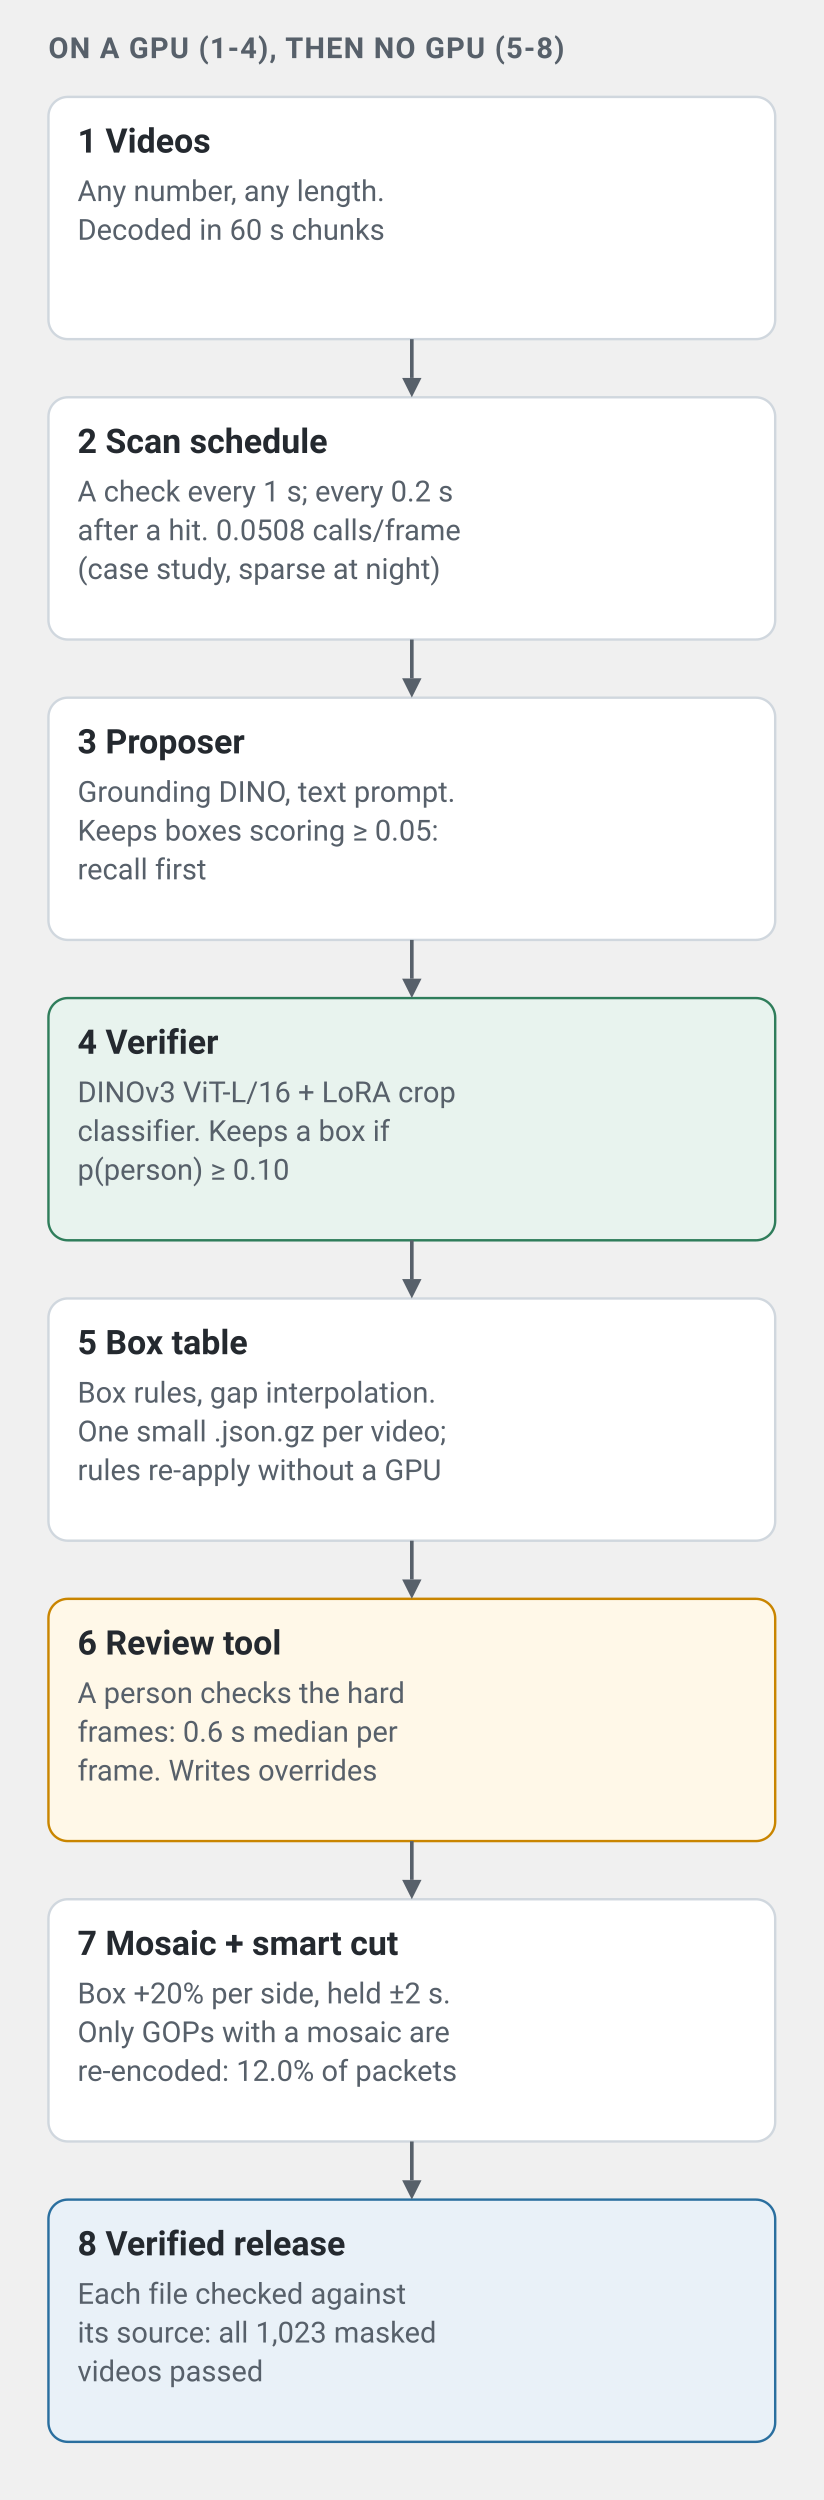
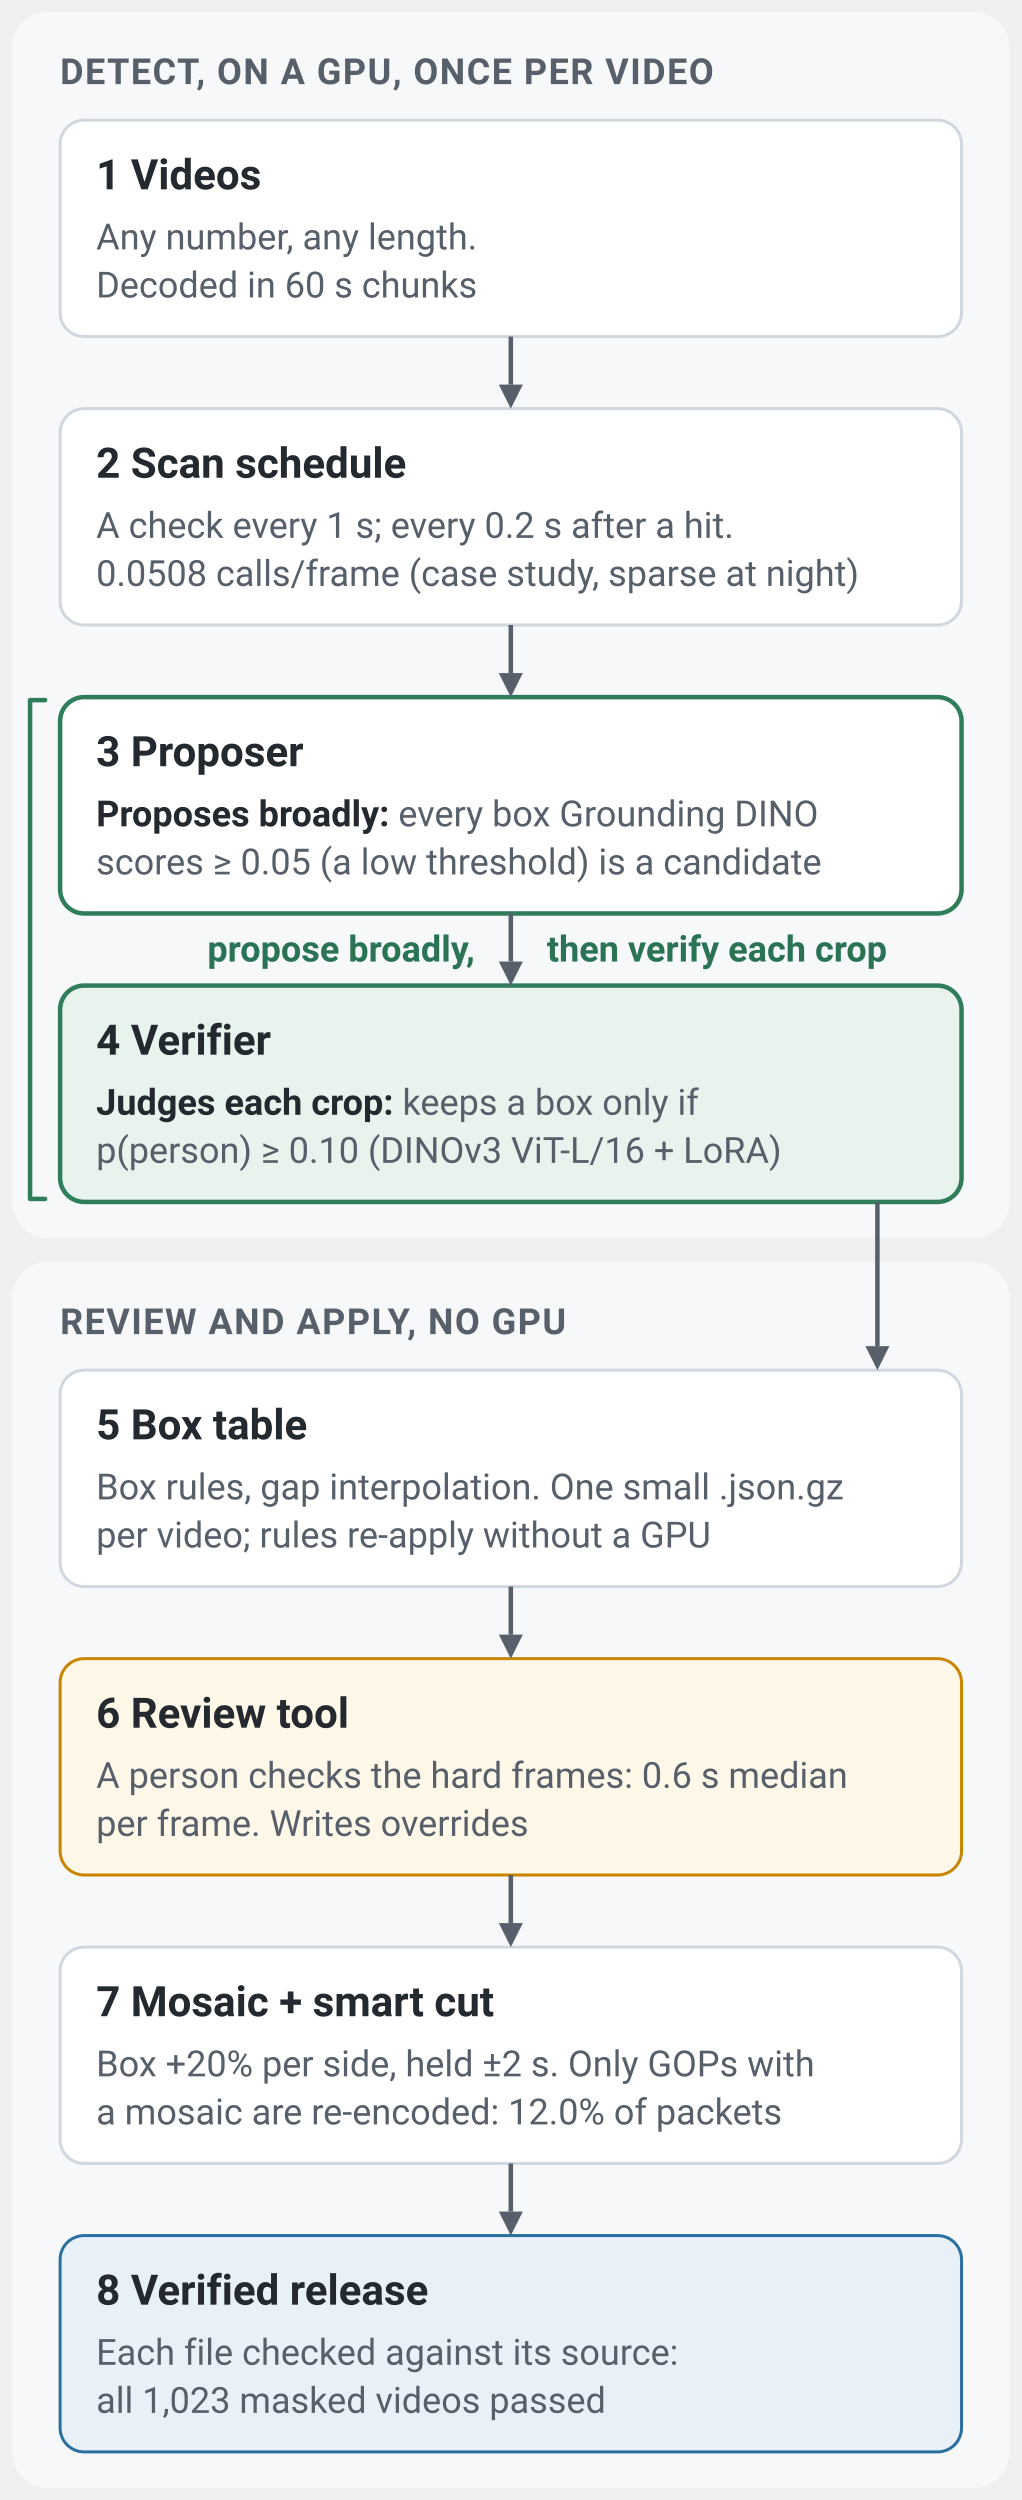
- <svg xmlns="http://www.w3.org/2000/svg" viewBox="0 0 340 1032" width="340" height="1032" role="img" aria-labelledby="pn-t pn-d">
+ <svg xmlns="http://www.w3.org/2000/svg" viewBox="0 0 340 832" width="340" height="832" role="img" aria-labelledby="pn-t pn-d">
  <style>
  text { font-family: -apple-system,BlinkMacSystemFont,'Segoe UI',Roboto,Helvetica,Arial,sans-serif; fill: #24292f; }
  .t { font-size: 14px; font-weight: 600; }
  .d { font-size: 12px; fill: #57606a; }
+   .k { font-weight: 600; fill: #24292f; }
  .h { font-size: 12px; font-weight: 600; letter-spacing: .04em; fill: #57606a; }
+   .p { font-size: 12px; font-weight: 600; fill: #2a7354; }
+   .tie { stroke: #2f7d5b; stroke-width: 1.5; fill: none; stroke-linejoin: round; stroke-linecap: round; }
  .box { fill: #ffffff; stroke: #d0d7de; stroke-width: 1; }
-   .box.key { fill: #e8f3ee; stroke: #2f7d5b; }
+   .box.pair { stroke: #2f7d5b; stroke-width: 1.5; }
+   .box.key { fill: #e8f3ee; stroke: #2f7d5b; stroke-width: 1.5; }
  .box.human { fill: #fff8e8; stroke: #c98500; }
  .box.out { fill: #e9f1f8; stroke: #2a6f9f; }
  .band { fill: #f6f8fa; stroke: none; }
  .edge { stroke: #57606a; stroke-width: 1.5; fill: none; }
  .edge.dash { stroke-dasharray: 4 3; }
  .arrow { fill: #57606a; }
  @media (prefers-color-scheme: dark) {
    text { fill: #e6edf3; }
    .d, .h { fill: #9da7b3; }
+     .k { fill: #e6edf3; }
    .box { fill: #161b22; stroke: #3d444d; }
+     .p { fill: #5fb891; }
+     .tie { stroke: #4aa37c; }
+     .box.pair { stroke: #4aa37c; }
    .box.key { fill: #12261e; stroke: #4aa37c; }
    .box.human { fill: #2a2110; stroke: #c98500; }
    .box.out { fill: #10202e; stroke: #4b8fc4; }
    .band { fill: #11161c; }
    .edge { stroke: #9da7b3; } .arrow { fill: #9da7b3; }
  }
</style>
-   <text class="h" x="20" y="24">ON A GPU (1-4), THEN NO GPU (5-8)</text>
-   <rect class="box " x="20" y="40" width="300" height="100" rx="8" />
+   <rect class="band" x="4" y="4" width="332" height="408" rx="12" />
+   <text class="h" x="20" y="28">DETECT, ON A GPU, ONCE PER VIDEO</text>
+   <rect class="box " x="20" y="40" width="300" height="72" rx="8" />
  <text class="t" x="32" y="63">1  Videos</text>
  <text class="d" x="32" y="83">Any number, any length.</text>
  <text class="d" x="32" y="99">Decoded in 60 s chunks</text>
-   <rect class="box " x="20" y="164" width="300" height="100" rx="8" />
-   <text class="t" x="32" y="187">2  Scan schedule</text>
-   <text class="d" x="32" y="207">A check every 1 s; every 0.2 s</text>
-   <text class="d" x="32" y="223">after a hit. 0.0508 calls/frame</text>
-   <text class="d" x="32" y="239">(case study, sparse at night)</text>
-   <path class="edge" d="M170 140 L170 156" />
-   <polygon class="arrow" points="170,164 166,156 174,156" />
-   <rect class="box " x="20" y="288" width="300" height="100" rx="8" />
-   <text class="t" x="32" y="311">3  Proposer</text>
-   <text class="d" x="32" y="331">Grounding DINO, text prompt.</text>
-   <text class="d" x="32" y="347">Keeps boxes scoring ≥ 0.05:</text>
-   <text class="d" x="32" y="363">recall first</text>
-   <path class="edge" d="M170 264 L170 280" />
-   <polygon class="arrow" points="170,288 166,280 174,280" />
-   <rect class="box key" x="20" y="412" width="300" height="100" rx="8" />
-   <text class="t" x="32" y="435">4  Verifier</text>
-   <text class="d" x="32" y="455">DINOv3 ViT-L/16 + LoRA crop</text>
-   <text class="d" x="32" y="471">classifier. Keeps a box if</text>
-   <text class="d" x="32" y="487">p(person) ≥ 0.10</text>
-   <path class="edge" d="M170 388 L170 404" />
-   <polygon class="arrow" points="170,412 166,404 174,404" />
-   <rect class="box " x="20" y="536" width="300" height="100" rx="8" />
-   <text class="t" x="32" y="559">5  Box table</text>
-   <text class="d" x="32" y="579">Box rules, gap interpolation.</text>
-   <text class="d" x="32" y="595">One small .json.gz per video;</text>
-   <text class="d" x="32" y="611">rules re-apply without a GPU</text>
-   <path class="edge" d="M170 512 L170 528" />
-   <polygon class="arrow" points="170,536 166,528 174,528" />
-   <rect class="box human" x="20" y="660" width="300" height="100" rx="8" />
-   <text class="t" x="32" y="683">6  Review tool</text>
-   <text class="d" x="32" y="703">A person checks the hard</text>
-   <text class="d" x="32" y="719">frames: 0.6 s median per</text>
-   <text class="d" x="32" y="735">frame. Writes overrides</text>
-   <path class="edge" d="M170 636 L170 652" />
-   <polygon class="arrow" points="170,660 166,652 174,652" />
-   <rect class="box " x="20" y="784" width="300" height="100" rx="8" />
-   <text class="t" x="32" y="807">7  Mosaic + smart cut</text>
-   <text class="d" x="32" y="827">Box +20% per side, held ±2 s.</text>
-   <text class="d" x="32" y="843">Only GOPs with a mosaic are</text>
-   <text class="d" x="32" y="859">re-encoded: 12.0% of packets</text>
-   <path class="edge" d="M170 760 L170 776" />
-   <polygon class="arrow" points="170,784 166,776 174,776" />
-   <rect class="box out" x="20" y="908" width="300" height="100" rx="8" />
-   <text class="t" x="32" y="931">8  Verified release</text>
-   <text class="d" x="32" y="951">Each file checked against</text>
-   <text class="d" x="32" y="967">its source: all 1,023 masked</text>
-   <text class="d" x="32" y="983">videos passed</text>
-   <path class="edge" d="M170 884 L170 900" />
-   <polygon class="arrow" points="170,908 166,900 174,900" />
+   <rect class="box " x="20" y="136" width="300" height="72" rx="8" />
+   <text class="t" x="32" y="159">2  Scan schedule</text>
+   <text class="d" x="32" y="179">A check every 1 s; every 0.2 s after a hit.</text>
+   <text class="d" x="32" y="195">0.0508 calls/frame (case study, sparse at night)</text>
+   <path class="edge" d="M170 112 L170 128" />
+   <polygon class="arrow" points="170,136 166,128 174,128" />
+   <rect class="box pair" x="20" y="232" width="300" height="72" rx="8" />
+   <text class="t" x="32" y="255">3  Proposer</text>
+   <text class="d" x="32" y="275">
+     <tspan class="k">Proposes broadly:</tspan> every box Grounding DINO</text>
+   <text class="d" x="32" y="291">scores ≥ 0.05 (a low threshold) is a candidate</text>
+   <path class="edge" d="M170 208 L170 224" />
+   <polygon class="arrow" points="170,232 166,224 174,224" />
+   <rect class="box key" x="20" y="328" width="300" height="72" rx="8" />
+   <text class="t" x="32" y="351">4  Verifier</text>
+   <text class="d" x="32" y="371">
+     <tspan class="k">Judges each crop:</tspan> keeps a box only if</text>
+   <text class="d" x="32" y="387">p(person) ≥ 0.10 (DINOv3 ViT-L/16 + LoRA)</text>
+   <path class="edge" d="M170 304 L170 320" />
+   <polygon class="arrow" points="170,328 166,320 174,320" />
+   <rect class="band" x="4" y="420" width="332" height="408" rx="12" />
+   <text class="h" x="20" y="444">REVIEW AND APPLY, NO GPU</text>
+   <rect class="box " x="20" y="456" width="300" height="72" rx="8" />
+   <text class="t" x="32" y="479">5  Box table</text>
+   <text class="d" x="32" y="499">Box rules, gap interpolation. One small .json.gz</text>
+   <text class="d" x="32" y="515">per video; rules re-apply without a GPU</text>
+   <rect class="box human" x="20" y="552" width="300" height="72" rx="8" />
+   <text class="t" x="32" y="575">6  Review tool</text>
+   <text class="d" x="32" y="595">A person checks the hard frames: 0.6 s median</text>
+   <text class="d" x="32" y="611">per frame. Writes overrides</text>
+   <path class="edge" d="M170 528 L170 544" />
+   <polygon class="arrow" points="170,552 166,544 174,544" />
+   <rect class="box " x="20" y="648" width="300" height="72" rx="8" />
+   <text class="t" x="32" y="671">7  Mosaic + smart cut</text>
+   <text class="d" x="32" y="691">Box +20% per side, held ±2 s. Only GOPs with</text>
+   <text class="d" x="32" y="707">a mosaic are re-encoded: 12.0% of packets</text>
+   <path class="edge" d="M170 624 L170 640" />
+   <polygon class="arrow" points="170,648 166,640 174,640" />
+   <rect class="box out" x="20" y="744" width="300" height="72" rx="8" />
+   <text class="t" x="32" y="767">8  Verified release</text>
+   <text class="d" x="32" y="787">Each file checked against its source:</text>
+   <text class="d" x="32" y="803">all 1,023 masked videos passed</text>
+   <path class="edge" d="M170 720 L170 736" />
+   <polygon class="arrow" points="170,744 166,736 174,736" />
+   <path class="tie" d="M15,233 h-5 v166 h5" />
+   <text class="p" x="158" y="320" text-anchor="end">propose broadly,</text>
+   <text class="p" x="182" y="320">then verify each crop</text>
+   <path class="edge" d="M292 400 L292 448" />
+   <polygon class="arrow" points="292,456 288,448 296,448" />
</svg>
